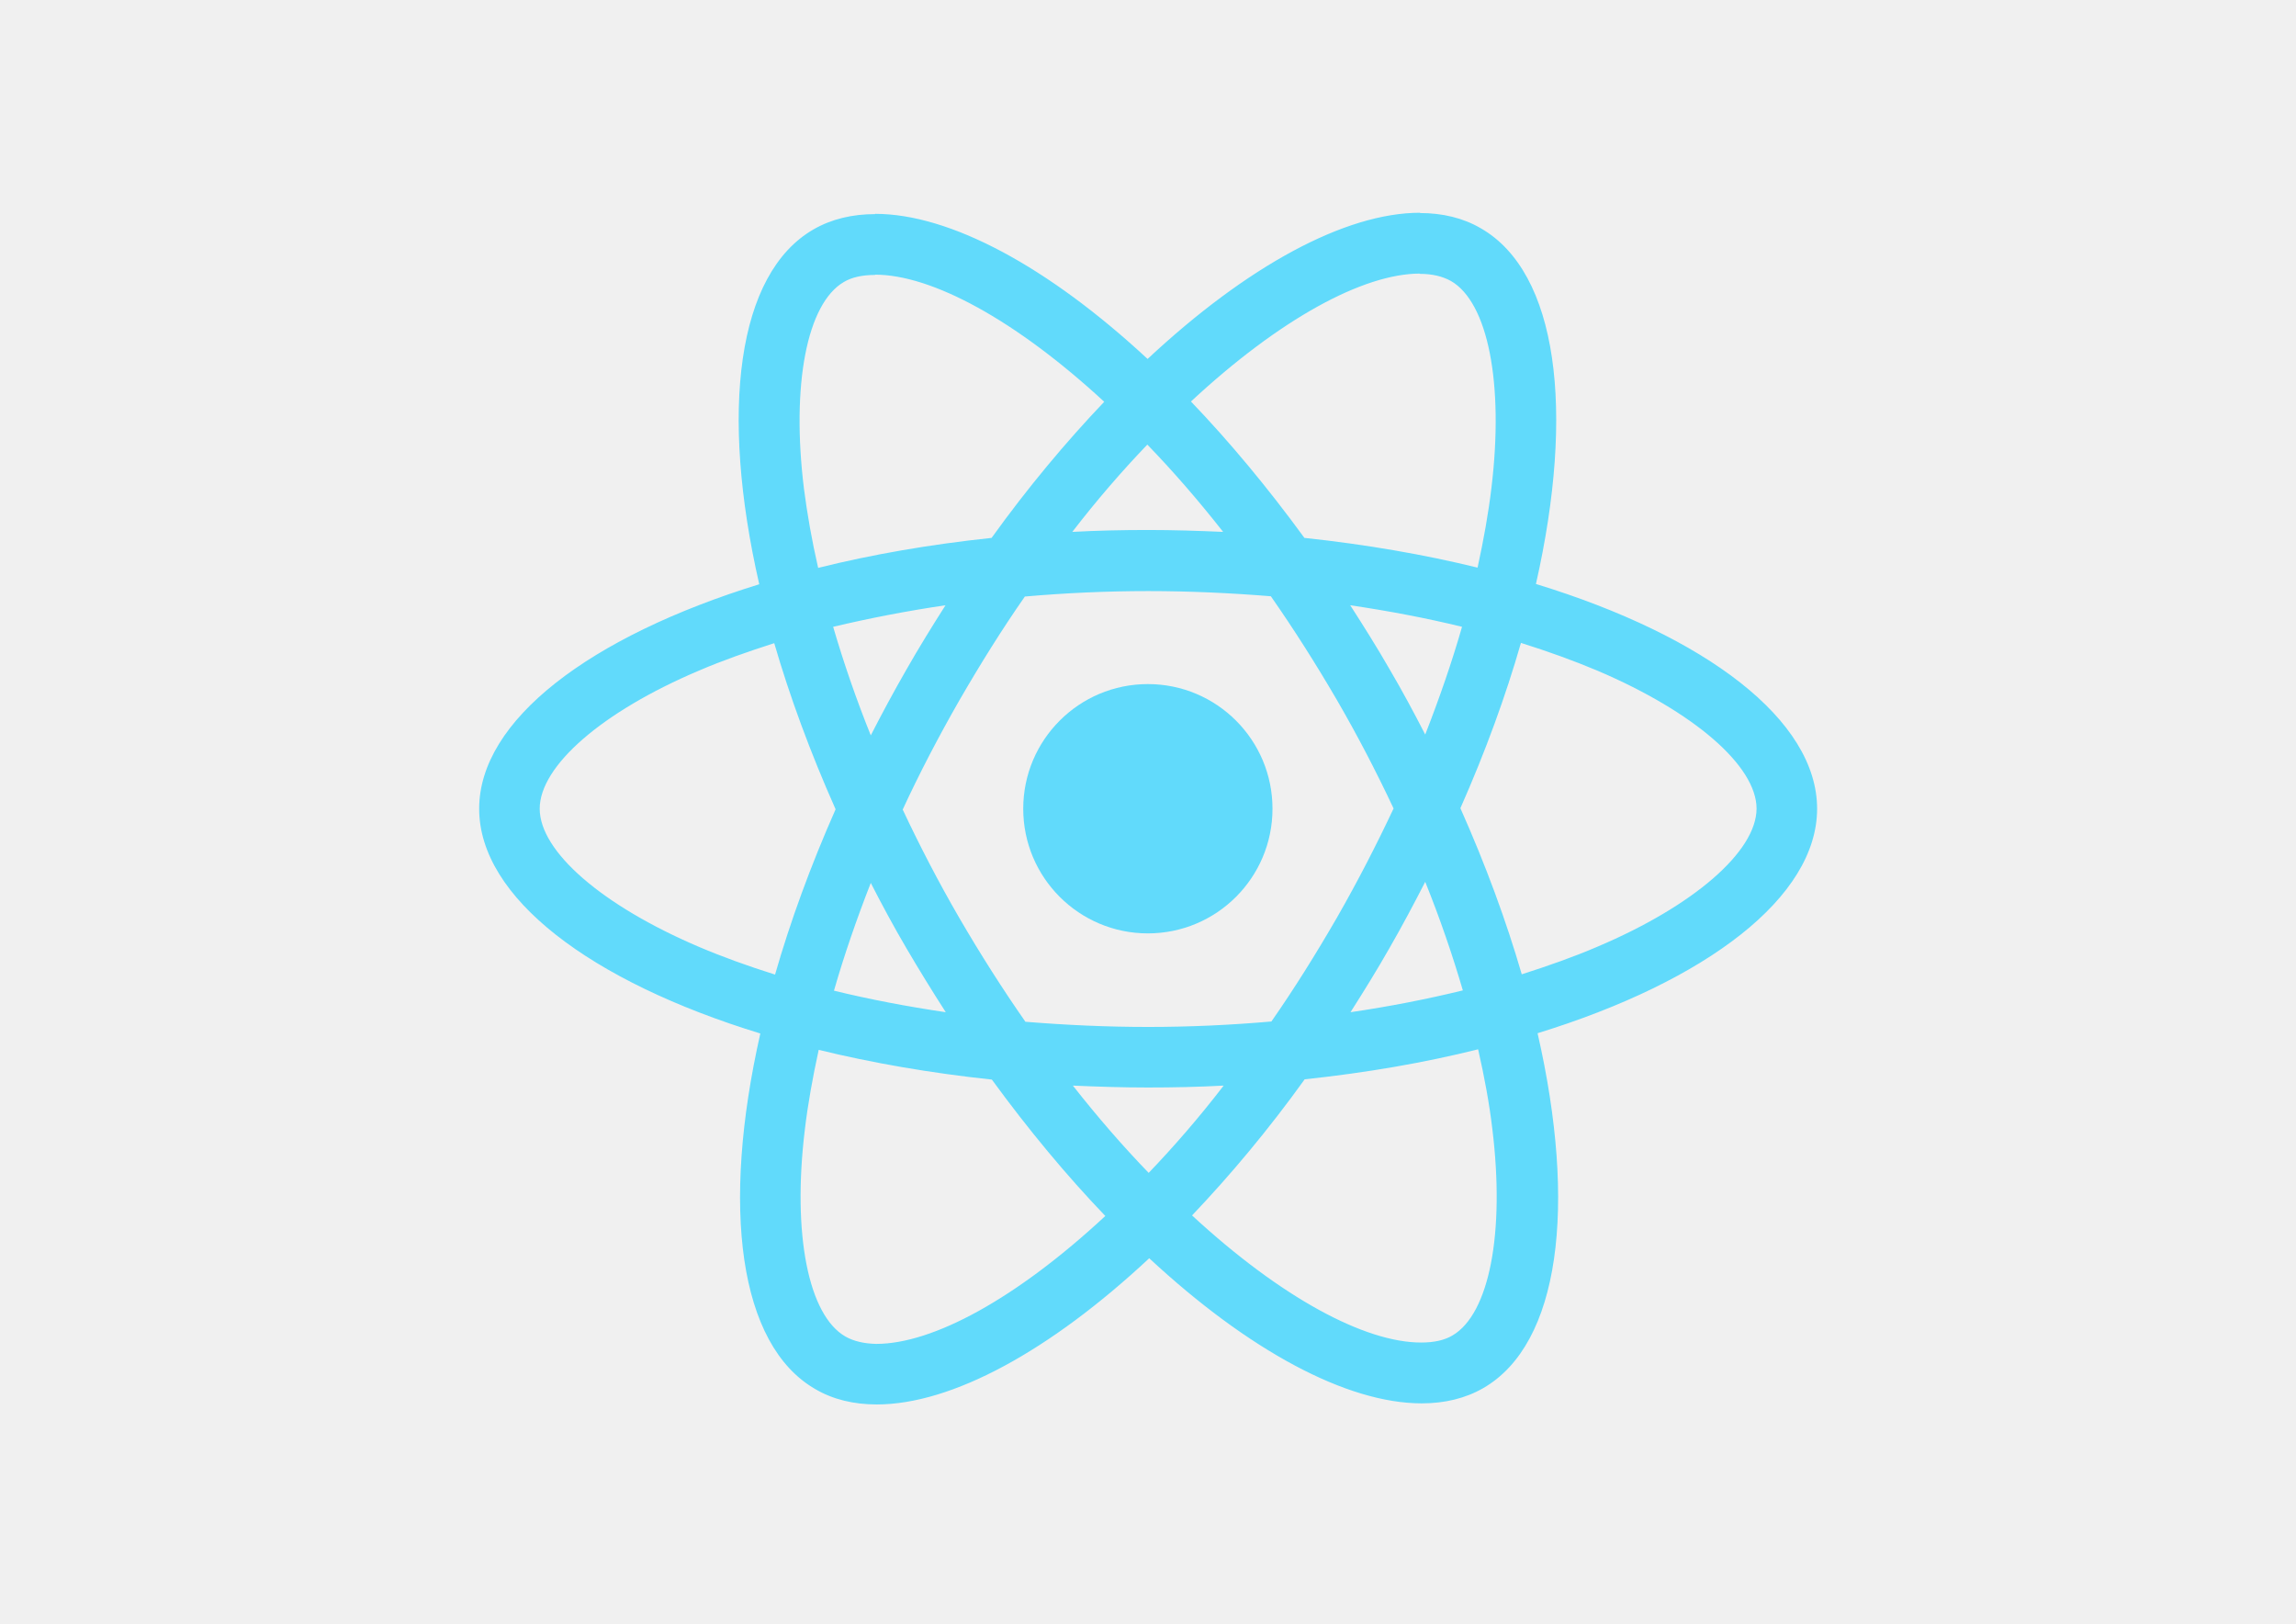
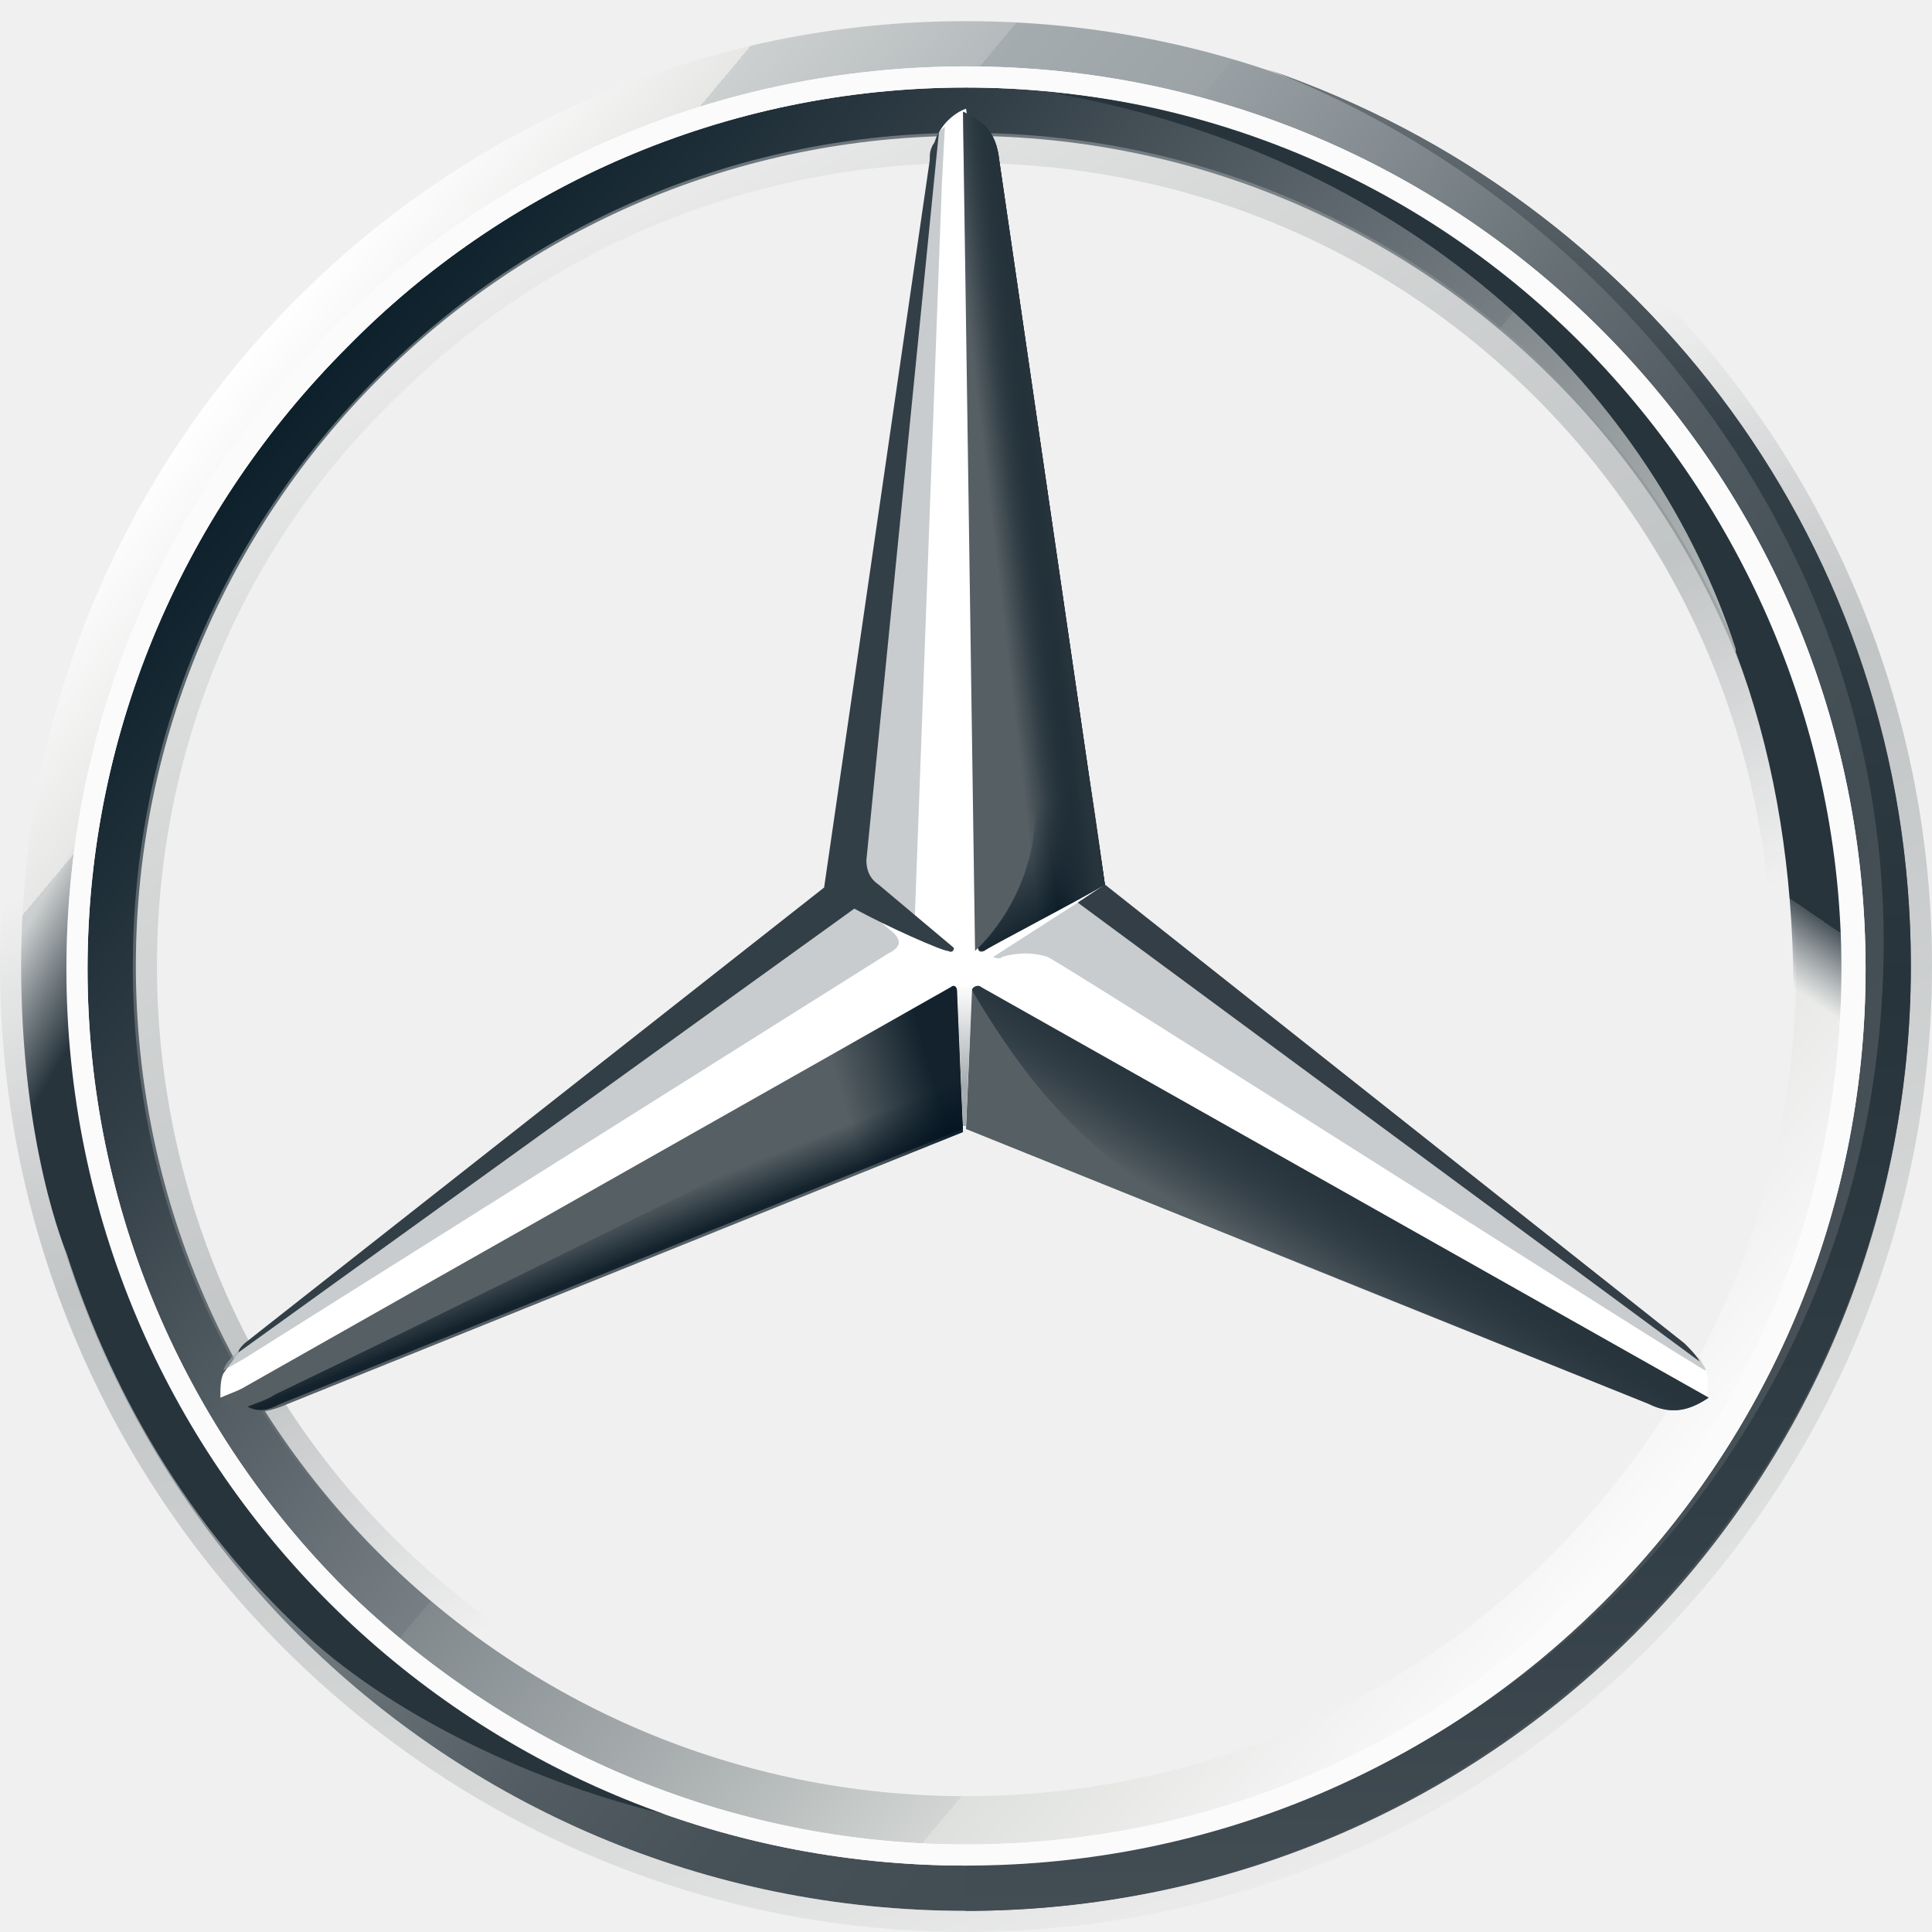
- <svg xmlns="http://www.w3.org/2000/svg" viewBox="0 0 841.9 595.3">
-   <g fill="#61DAFB">
-     <path d="M666.3 296.5c0-32.5-40.7-63.3-103.1-82.4 14.4-63.6 8-114.2-20.2-130.4-6.5-3.8-14.1-5.6-22.4-5.6v22.3c4.6 0 8.3.9 11.4 2.6 13.6 7.8 19.5 37.5 14.9 75.7-1.1 9.4-2.9 19.3-5.1 29.4-19.6-4.8-41-8.5-63.5-10.9-13.5-18.5-27.5-35.3-41.6-50 32.6-30.3 63.2-46.9 84-46.9V78c-27.5 0-63.5 19.6-99.9 53.6-36.4-33.8-72.4-53.2-99.9-53.2v22.3c20.7 0 51.4 16.5 84 46.6-14 14.7-28 31.4-41.3 49.9-22.6 2.4-44 6.1-63.6 11-2.3-10-4-19.7-5.2-29-4.7-38.2 1.1-67.9 14.6-75.8 3-1.8 6.9-2.6 11.5-2.6V78.5c-8.4 0-16 1.8-22.6 5.6-28.1 16.2-34.4 66.7-19.9 130.1-62.2 19.2-102.7 49.9-102.7 82.3 0 32.5 40.7 63.3 103.1 82.4-14.4 63.6-8 114.2 20.2 130.4 6.5 3.8 14.1 5.6 22.5 5.6 27.5 0 63.5-19.6 99.9-53.6 36.4 33.8 72.4 53.2 99.9 53.2 8.4 0 16-1.8 22.6-5.6 28.1-16.2 34.4-66.7 19.9-130.1 62-19.1 102.5-49.9 102.5-82.3zm-130.2-66.7c-3.7 12.9-8.3 26.2-13.5 39.5-4.1-8-8.4-16-13.1-24-4.6-8-9.5-15.8-14.4-23.4 14.2 2.1 27.9 4.7 41 7.9zm-45.8 106.5c-7.8 13.5-15.8 26.3-24.1 38.2-14.9 1.3-30 2-45.2 2-15.1 0-30.2-.7-45-1.9-8.3-11.9-16.4-24.6-24.2-38-7.6-13.1-14.5-26.4-20.8-39.8 6.2-13.4 13.2-26.8 20.7-39.9 7.8-13.5 15.8-26.3 24.1-38.2 14.9-1.3 30-2 45.2-2 15.1 0 30.2.7 45 1.9 8.3 11.9 16.4 24.6 24.2 38 7.6 13.1 14.5 26.4 20.8 39.8-6.3 13.4-13.2 26.8-20.7 39.9zm32.3-13c5.4 13.4 10 26.8 13.8 39.8-13.1 3.2-26.9 5.9-41.2 8 4.9-7.7 9.8-15.6 14.4-23.7 4.6-8 8.9-16.1 13-24.1zM421.2 430c-9.3-9.6-18.6-20.3-27.8-32 9 .4 18.2.7 27.5.7 9.4 0 18.7-.2 27.8-.7-9 11.7-18.3 22.4-27.5 32zm-74.4-58.9c-14.2-2.1-27.9-4.7-41-7.9 3.7-12.9 8.3-26.2 13.5-39.5 4.1 8 8.4 16 13.1 24 4.7 8 9.5 15.8 14.4 23.4zM420.7 163c9.3 9.6 18.6 20.3 27.8 32-9-.4-18.2-.7-27.5-.7-9.4 0-18.7.2-27.8.7 9-11.7 18.3-22.4 27.5-32zm-74 58.9c-4.9 7.7-9.8 15.6-14.4 23.7-4.6 8-8.9 16-13 24-5.4-13.4-10-26.8-13.8-39.8 13.1-3.1 26.9-5.8 41.2-7.9zm-90.5 125.2c-35.4-15.1-58.3-34.9-58.3-50.6 0-15.7 22.9-35.6 58.3-50.6 8.6-3.7 18-7 27.7-10.1 5.7 19.6 13.2 40 22.5 60.9-9.2 20.8-16.6 41.1-22.2 60.6-9.9-3.1-19.3-6.5-28-10.2zM310 490c-13.6-7.8-19.5-37.5-14.9-75.7 1.1-9.4 2.9-19.3 5.1-29.4 19.6 4.8 41 8.5 63.5 10.9 13.5 18.5 27.5 35.3 41.6 50-32.6 30.3-63.2 46.9-84 46.9-4.5-.1-8.3-1-11.3-2.7zm237.2-76.2c4.7 38.2-1.1 67.9-14.6 75.8-3 1.8-6.9 2.6-11.5 2.6-20.7 0-51.4-16.5-84-46.6 14-14.7 28-31.4 41.3-49.9 22.6-2.4 44-6.1 63.6-11 2.3 10.1 4.1 19.8 5.2 29.1zm38.5-66.7c-8.6 3.7-18 7-27.7 10.1-5.7-19.6-13.2-40-22.5-60.9 9.2-20.8 16.6-41.1 22.2-60.6 9.9 3.1 19.3 6.5 28.1 10.2 35.4 15.1 58.3 34.9 58.3 50.6-.1 15.7-23 35.6-58.4 50.6zM320.8 78.4z" />
-     <circle cx="420.9" cy="296.5" r="45.7" />
-     <path d="M520.5 78.1z" />
-   </g>
+ <svg xmlns="http://www.w3.org/2000/svg" id="mb-stern_x5F_10" viewBox="0 0 64 64" width="2500" height="2500">
+   <style>.st0{fill:url(#outer_1_)}.st1{fill:url(#SVGID_1_)}.st2{opacity:.4;fill:url(#SVGID_2_);enable-background:new}.st3{fill:#fff}.st4{opacity:.4;fill:url(#SVGID_3_);enable-background:new}.st5{fill:#565f64}.st6{fill:url(#SVGID_4_)}.st7{fill:#a4aaae;fill-opacity:.6}.st8{fill:#333e46}.st9{fill:url(#SVGID_5_)}.st10{fill:url(#SVGID_6_);fill-opacity:.8}.st11{opacity:.8;fill:url(#SVGID_7_);enable-background:new}.st12{fill:url(#SVGID_8_)}.st13{fill:url(#SVGID_9_)}.st14{fill:url(#SVGID_10_)}.st15{fill:url(#SVGID_11_)}.st16{fill:url(#SVGID_12_)}.st17{fill:url(#SVGID_13_)}.st18{fill:url(#SVGID_14_)}.st19{fill:#fbfbfb}.st20{fill:#333f47}</style>
+   <linearGradient id="outer_1_" gradientUnits="userSpaceOnUse" x1="7.998" y1="54.102" x2="56.002" y2="13.898" gradientTransform="matrix(1 0 0 -1 0 66)">
+     <stop offset="0" stop-color="#fff" />
+     <stop offset=".1" stop-color="#e7e8e6" />
+     <stop offset=".1" stop-color="#cdd0d0" />
+     <stop offset=".2" stop-color="#b5bbbd" />
+     <stop offset=".2" stop-color="#a5acaf" />
+     <stop offset=".3" stop-color="#9ba3a7" />
+     <stop offset=".3" stop-color="#98a0a4" />
+     <stop offset=".4" stop-color="#828a8f" />
+     <stop offset=".5" stop-color="#667075" />
+     <stop offset=".6" stop-color="#535c63" />
+     <stop offset=".7" stop-color="#475158" />
+     <stop offset=".8" stop-color="#434d54" />
+     <stop offset="1" stop-color="#475157" />
+   </linearGradient>
+   <path id="outer_24_" class="st0" d="M63.3 32c0 17.3-14 31.3-31.3 31.3S.7 49.3.7 32 14.7.7 32 .7s31.3 14 31.3 31.3zM32 2.6C15.7 2.6 2.6 15.7 2.6 32S15.8 61.4 32 61.4c16.3 0 29.4-13.2 29.4-29.4C61.4 15.7 48.3 2.6 32 2.6z" />
+   <linearGradient id="SVGID_1_" gradientUnits="userSpaceOnUse" x1="9.471" y1="52.941" x2="54.471" y2="15.141" gradientTransform="matrix(1 0 0 -1 0 66)">
+     <stop offset="0" stop-color="#0b1f2a" />
+     <stop offset=".2" stop-color="#333f47" />
+     <stop offset=".5" stop-color="#777f84" />
+     <stop offset=".5" stop-color="#81898d" />
+     <stop offset=".7" stop-color="#b3b8b8" />
+     <stop offset=".8" stop-color="#d2d5d3" />
+     <stop offset=".8" stop-color="#dee0dd" />
+     <stop offset="1" stop-color="#fbfbfb" />
+   </linearGradient>
+   <path class="st1" d="M32 2.6C15.7 2.6 2.6 15.7 2.6 32S15.8 61.4 32 61.4c16.3 0 29.4-13.2 29.4-29.4C61.4 15.7 48.3 2.6 32 2.6zm0 56.9C16.8 59.5 4.5 47.2 4.5 32S16.8 4.5 32 4.5 59.5 16.8 59.5 32 47.2 59.5 32 59.5z" />
+   <linearGradient id="SVGID_2_" gradientUnits="userSpaceOnUse" x1="1648.736" y1="-160.944" x2="1670.636" y2="-221.143" gradientTransform="matrix(-1 0 0 1 1691.673 223.007)">
+     <stop offset="0" stop-color="#e1e3e1" />
+     <stop offset=".1" stop-color="#c1c5c4" />
+     <stop offset=".3" stop-color="#9ba1a2" />
+     <stop offset=".5" stop-color="#7d8487" />
+     <stop offset=".7" stop-color="#687074" stop-opacity="0" />
+     <stop offset=".8" stop-color="#5b6469" stop-opacity="0" />
+     <stop offset="1" stop-color="#576065" stop-opacity="0" />
+   </linearGradient>
+   <path class="st2" d="M32 63.3c17.3 0 31.3-14 31.3-31.3S49.3.7 32 .7.7 14.7.7 32s14 31.3 31.3 31.3zM32 0c17.6 0 32 14.4 32 32S49.6 64 32 64 0 49.6 0 32 14.4 0 32 0z" />
+   <path class="st3" d="M2.2 32.1C2.2 15.7 15.5 2.2 32 2.2s29.8 13.4 29.8 29.9c0 16.4-13.3 29.7-29.8 29.7S2.2 48.5 2.2 32.1zm9.3-20.6c-5.3 5.3-8.6 12.6-8.6 20.6 0 8 3.3 15.3 8.5 20.5 5.3 5.2 12.6 8.5 20.6 8.5 8 0 15.3-3.2 20.5-8.5 5.3-5.2 8.5-12.5 8.5-20.5s-3.3-15.3-8.5-20.6C47.3 6.2 40 2.9 32 2.9s-15.3 3.3-20.5 8.6z" />
+   <linearGradient id="SVGID_3_" gradientUnits="userSpaceOnUse" x1="18.201" y1="57.899" x2="45.799" y2="10.101" gradientTransform="matrix(1 0 0 -1 0 66)">
+     <stop offset="0" stop-color="#e1e3e1" />
+     <stop offset=".1" stop-color="#c1c5c4" />
+     <stop offset=".3" stop-color="#9ba1a2" />
+     <stop offset=".5" stop-color="#7d8487" />
+     <stop offset=".7" stop-color="#687074" stop-opacity="0" />
+     <stop offset=".8" stop-color="#5b6469" stop-opacity="0" />
+     <stop offset="1" stop-color="#576065" stop-opacity="0" />
+   </linearGradient>
+   <path class="st4" d="M32 59.6c-7.4 0-14.3-2.9-19.5-8.1S4.4 39.4 4.4 32s2.9-14.3 8.1-19.5S24.6 4.4 32 4.4s14.3 2.9 19.5 8.1 8.1 12.1 8.1 19.5-2.9 14.3-8.1 19.5-12.1 8.1-19.5 8.1zm0-.8c7.1 0 13.9-2.8 18.9-7.8 5.1-5.1 7.8-11.8 7.8-18.9s-2.8-13.9-7.8-18.9C45.8 8.1 39.1 5.4 32 5.4s-13.9 2.8-18.9 7.8C8 18.1 5.2 24.9 5.2 32S8 45.9 13 50.9c5.1 5.1 11.9 7.9 19 7.9z" />
+   <path class="st3" d="M56.3 45c-.5-.4-19.8-15.7-19.8-15.7L32 3.6c-.3.1-.7.4-.9.8l-3.2 25L8 44.7s-.4.5-.6.8c-.1.2-.1.5-.1.8l24.6-10.1 24.6 10.1c.2-.5 0-1-.2-1.3z" />
+   <path class="st5" d="M32.2 32.8l-.2 4.6 22.6 9.1c.8.4 1.4.2 2-.2L32.5 32.7c-.1-.1-.3 0-.3.1z" />
+   <linearGradient id="SVGID_4_" gradientUnits="userSpaceOnUse" x1="44.488" y1="26.607" x2="42.788" y2="23.807" gradientTransform="matrix(1 0 0 -1 0 66)">
+     <stop offset="0" stop-color="#27343c" />
+     <stop offset="1" stop-color="#00111e" stop-opacity="0" />
+   </linearGradient>
+   <path class="st6" d="M32.2 32.8s1.3 2.3 2.8 3.9c2.1 2.3 4.9 3.9 4.9 3.9l14.7 5.9c.8.4 1.4.2 2-.2L32.5 32.7c-.1-.1-.3 0-.3.1z" />
+   <path class="st7" d="M56.5 45.4c0-.1-.1-.2-.2-.4L35.7 29.9l-2.8 1.8s.2.1.3 0c.3-.1.9-.2 1.5 0 .5.2 21.8 13.8 21.8 13.7 0 .1 0 .1 0 0z" />
+   <path class="st8" d="M55.8 44.5L36.6 29.3l-.9.6 20.6 15.2c-.1-.2-.3-.4-.5-.6z" />
+   <path class="st5" d="M32.5 31.3l-.1.1s0 .2.2.1c.1-.1 3-1.6 4-2.2l-3.5-24c-.1-.9-.5-1.3-1.2-1.6l.4 27.8.2-.2z" />
+   <path class="st7" d="M30.8 5.3v1.3l-2.2 22.1c0 .3.1.6.4.8l1.3 1 .9-24.4.1-1.9c-.3.2-.4.6-.5 1.1zM29.6 30.9l-1.2-1L8.1 44.6s-.6.4-.7.8l.7-.4 21.3-13.4c.4-.2.5-.4.2-.7z" />
+   <path class="st5" d="M31.7 32.8c0-.1-.1-.2-.2-.1L7.3 46.4c.6.4 1.2.5 2 .2l22.6-9.1-.2-4.7z" />
+   <linearGradient id="SVGID_5_" gradientUnits="userSpaceOnUse" x1="39.58" y1="36.888" x2="36.78" y2="41.388" gradientTransform="matrix(1 0 0 -1 0 66)">
+     <stop offset=".1" stop-color="#02131f" />
+     <stop offset=".9" stop-color="#02131f" stop-opacity="0" />
+   </linearGradient>
+   <path class="st9" d="M32.4 31.4l.1-.1-.1.1s0 .1.1.1h.1c.1-.1 3-1.6 4-2.2l-.4-2.9-3.1-21.1c0-.4-.1-.7-.3-.9 0 0 1.5 20.2 1.5 22.4 0 2.9-1.9 4.6-1.9 4.6z" />
+   <linearGradient id="SVGID_6_" gradientUnits="userSpaceOnUse" x1="31.982" y1="29.664" x2="27.782" y2="28.464" gradientTransform="matrix(1 0 0 -1 0 66)">
+     <stop offset=".2" stop-color="#02131f" />
+     <stop offset=".9" stop-color="#02131f" stop-opacity="0" />
+   </linearGradient>
+   <path class="st10" d="M31.7 32.8c0-.1-.1-.2-.2-.1L7.3 46.4c.6.4 1.2.5 2 .2l22.6-9.1-.2-4.7z" />
+   <linearGradient id="SVGID_7_" gradientUnits="userSpaceOnUse" x1="20.791" y1="24.096" x2="20.191" y2="25.596" gradientTransform="matrix(1 0 0 -1 0 66)">
+     <stop offset="0" stop-color="#02131f" />
+     <stop offset=".1" stop-color="#02131f" />
+     <stop offset="1" stop-color="#02131f" stop-opacity="0" />
+   </linearGradient>
+   <path class="st11" d="M9.3 46.5l22.6-9.1-.2-4.4c-.4 1.2-1.1 2.5-3 3.5-1.4.8-14.8 7.4-19.6 9.7-.3.2-.7.3-.9.4.4.2.7.1 1.1-.1z" />
+   <linearGradient id="SVGID_8_" gradientUnits="userSpaceOnUse" x1="35.602" y1="48.786" x2="32.202" y2="48.386" gradientTransform="matrix(1 0 0 -1 0 66)">
+     <stop offset=".3" stop-color="#02131f" />
+     <stop offset=".3" stop-color="#02131f" />
+     <stop offset=".8" stop-color="#02131f" stop-opacity="0" />
+   </linearGradient>
+   <path class="st12" d="M32.5 31.3l-.1.1s0 .2.2.1c.1-.1 3-1.6 4-2.2l-3.5-24c-.1-.9-.5-1.3-1.2-1.6l.4 27.8.2-.2z" />
+   <linearGradient id="SVGID_9_" gradientUnits="userSpaceOnUse" x1="35.708" y1="48.843" x2="33.407" y2="48.543" gradientTransform="matrix(1 0 0 -1 0 66)">
+     <stop offset=".4" stop-color="#27343c" />
+     <stop offset="1" stop-color="#3b474e" stop-opacity="0" />
+   </linearGradient>
+   <path class="st13" d="M32.5 31.3l-.1.1s0 .2.2.1c.1-.1 3-1.6 4-2.2l-3.5-24c-.1-.9-.5-1.3-1.2-1.6l.4 27.8.2-.2z" />
+   <linearGradient id="SVGID_10_" gradientUnits="userSpaceOnUse" x1="-.36" y1="33.169" x2="27.54" y2="17.069" gradientTransform="matrix(1 0 0 -1 0 66)">
+     <stop offset="0" stop-color="#24303a" stop-opacity="0" />
+     <stop offset="0" stop-color="#25323b" stop-opacity="0" />
+     <stop offset=".1" stop-color="#27343c" />
+   </linearGradient>
+   <path class="st14" d="M5.1 44.4C4.4 42.8.4 35 4.8 20H3.1c-.9 3-1.6 4.8-2 7.5 0 0-.2 1-.3 2.1S.7 31.3.7 32c0 6 1.5 9.5 1.5 9.5 1.6 5 4.4 9.5 8.2 12.9 3.3 2.9 8.4 5.1 12.6 5.9-.7-.1-12.7-5.2-17.9-15.9z" />
+   <linearGradient id="SVGID_11_" gradientUnits="userSpaceOnUse" x1="31.95" y1="28.6" x2="31.95" y2="33.4" gradientTransform="matrix(1 0 0 -1 0 66)">
+     <stop offset=".3" stop-color="#a5abaf" />
+     <stop offset="1" stop-color="#a5abaf" stop-opacity="0" />
+   </linearGradient>
+   <path class="st15" d="M32.4 32.6h-.9c.1 0 .2 0 .2.1l.2 4.6h.1l.2-4.6c0-.1.1-.2.2-.1z" />
+   <linearGradient id="SVGID_12_" gradientUnits="userSpaceOnUse" x1="47.65" y1="63.7" x2="47.65" y2="2.7" gradientTransform="matrix(1 0 0 -1 0 66)">
+     <stop offset="0" stop-color="#dee0dd" />
+     <stop offset="0" stop-color="#c5c9c7" />
+     <stop offset="0" stop-color="#9ea4a5" />
+     <stop offset="0" stop-color="#82898c" />
+     <stop offset="0" stop-color="#71797d" />
+     <stop offset="0" stop-color="#6b7378" />
+     <stop offset=".2" stop-color="#333f47" />
+     <stop offset=".5" stop-color="#27343c" />
+     <stop offset=".8" stop-color="#333f47" />
+     <stop offset="1" stop-color="#434d54" />
+   </linearGradient>
+   <path class="st16" d="M42 2.3c10.5 4 20.4 15 20.4 28.9C62.4 48 49 61.7 32 61.7v1.6c17 0 31.3-14 31.3-31.3 0-13.8-8.8-25.4-21.3-29.7z" />
+   <linearGradient id="SVGID_13_" gradientUnits="userSpaceOnUse" x1="32" y1="65.3" x2="32.3" y2="65.3" gradientTransform="matrix(1 0 0 -1 0 66)">
+     <stop offset="0" stop-color="#dee0dd" />
+     <stop offset="0" stop-color="#c5c9c7" />
+     <stop offset="0" stop-color="#9ea4a5" />
+     <stop offset="0" stop-color="#82898c" />
+     <stop offset="0" stop-color="#71797d" />
+     <stop offset="0" stop-color="#6b7378" />
+     <stop offset=".2" stop-color="#333f47" />
+     <stop offset=".5" stop-color="#27343c" />
+     <stop offset=".8" stop-color="#333f47" />
+     <stop offset="1" stop-color="#434d54" />
+   </linearGradient>
+   <path class="st17" d="M32.3.7H32h.3z" />
+   <linearGradient id="SVGID_14_" gradientUnits="userSpaceOnUse" x1="57.289" y1="57.907" x2="43.789" y2="38.107" gradientTransform="matrix(1 0 0 -1 0 66)">
+     <stop offset=".7" stop-color="#27343c" />
+     <stop offset=".7" stop-color="#2b373f" />
+     <stop offset=".7" stop-color="#36424a" />
+     <stop offset=".7" stop-color="#49545b" />
+     <stop offset=".8" stop-color="#646d73" stop-opacity="0" />
+     <stop offset=".8" stop-color="#868d92" stop-opacity="0" />
+     <stop offset=".8" stop-color="#b0b5b8" stop-opacity="0" />
+     <stop offset=".8" stop-color="#e1e3e4" stop-opacity="0" />
+     <stop offset=".8" stop-color="#fff" stop-opacity="0" />
+   </linearGradient>
+   <path class="st18" d="M58.8 20.2C51.8 4.1 36 3.2 35.1 3.1H35c12.1 2.2 19.8 10.1 22.5 18.4v.1c1.2 3.2 1.8 6.6 1.9 10.3.1 3.5-.7 7.4-2.2 11-.1.5-.2 1.1-.3 1.1h1.6c4.8-9 2.7-18.1.3-23.8z" />
+   <path class="st19" d="M2.2 32.1C2.2 15.7 15.5 2.2 32 2.2s29.8 13.4 29.8 29.9c0 16.4-13.3 29.7-29.8 29.7S2.2 48.5 2.2 32.1zm9.3-20.6c-5.3 5.3-8.6 12.6-8.6 20.6 0 8 3.3 15.3 8.5 20.5 5.3 5.2 12.6 8.5 20.6 8.5 8 0 15.3-3.2 20.5-8.5 5.3-5.2 8.5-12.5 8.5-20.5s-3.3-15.3-8.5-20.6C47.3 6.2 40 2.9 32 2.9s-15.3 3.3-20.5 8.6z" />
+   <path class="st20" d="M7.9 44.8l20.4-14.7c1.1.6 2.9 1.4 3.1 1.4.2.1.2-.1.2-.1l-2.5-2.1c-.3-.2-.4-.5-.4-.8l2.4-24.1c-.1.1-.1.3-.2.4-.1.2-.1.3-.1.5l-3.5 24.1L8.1 44.5c-.1.1-.2.2-.2.3z" />
</svg>
